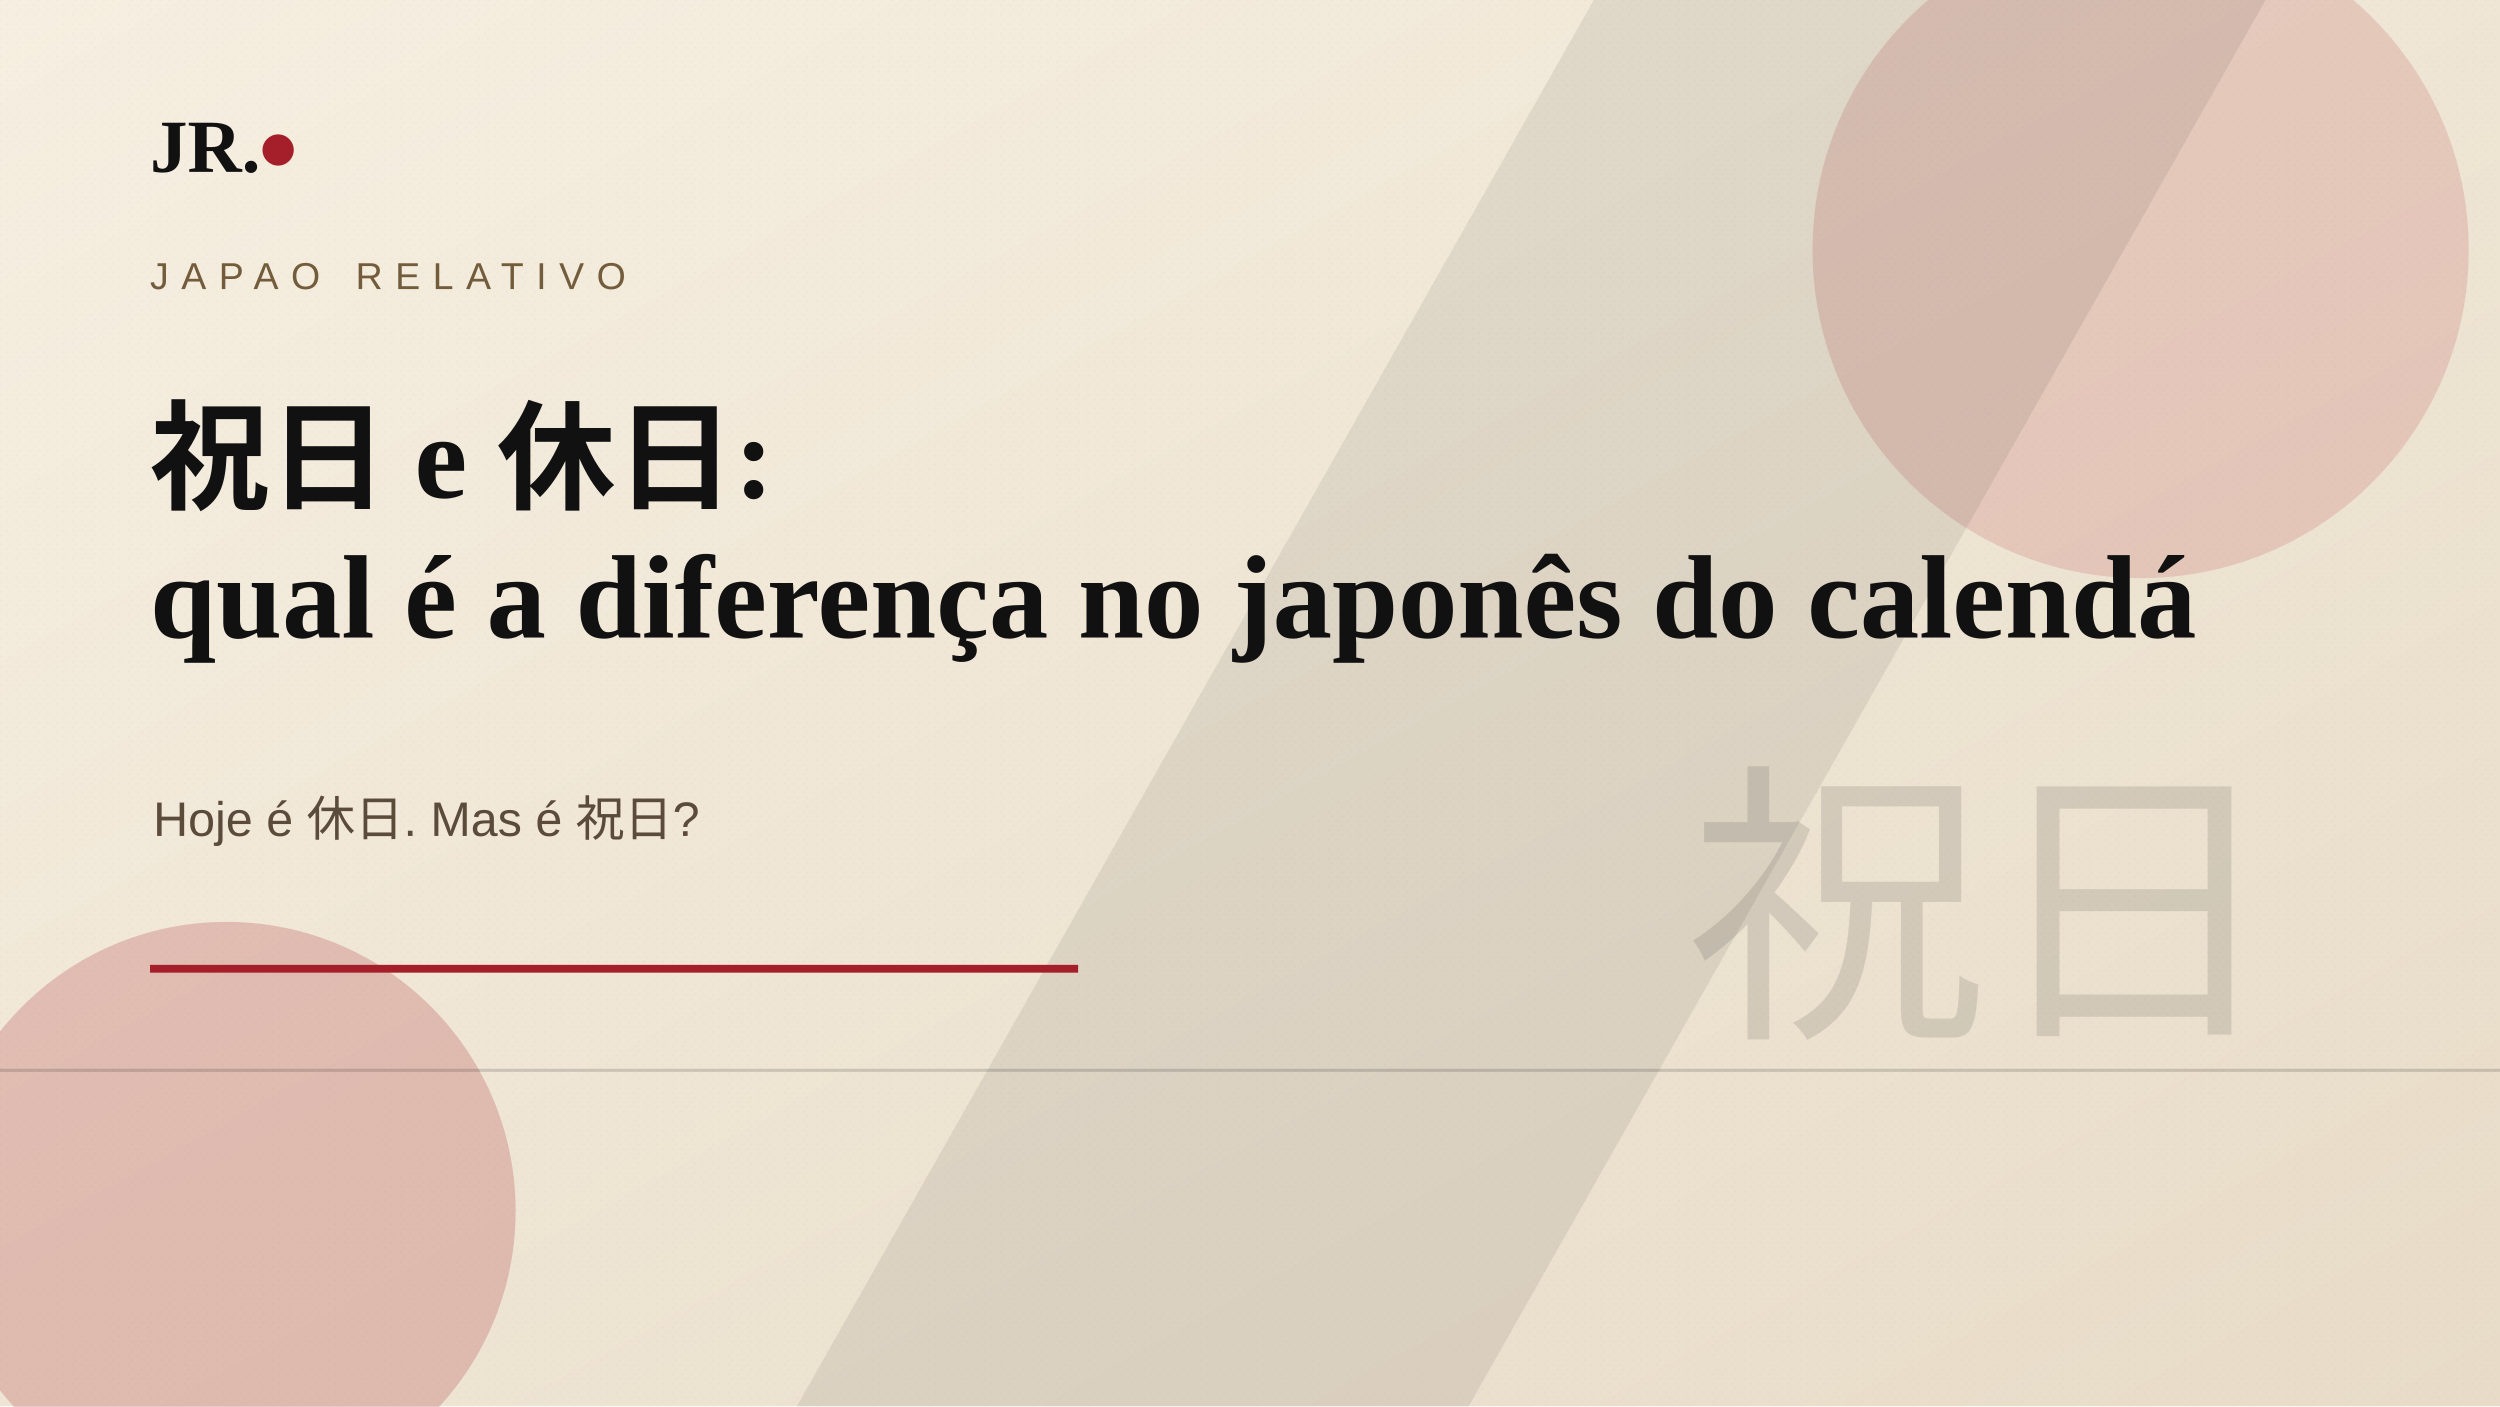
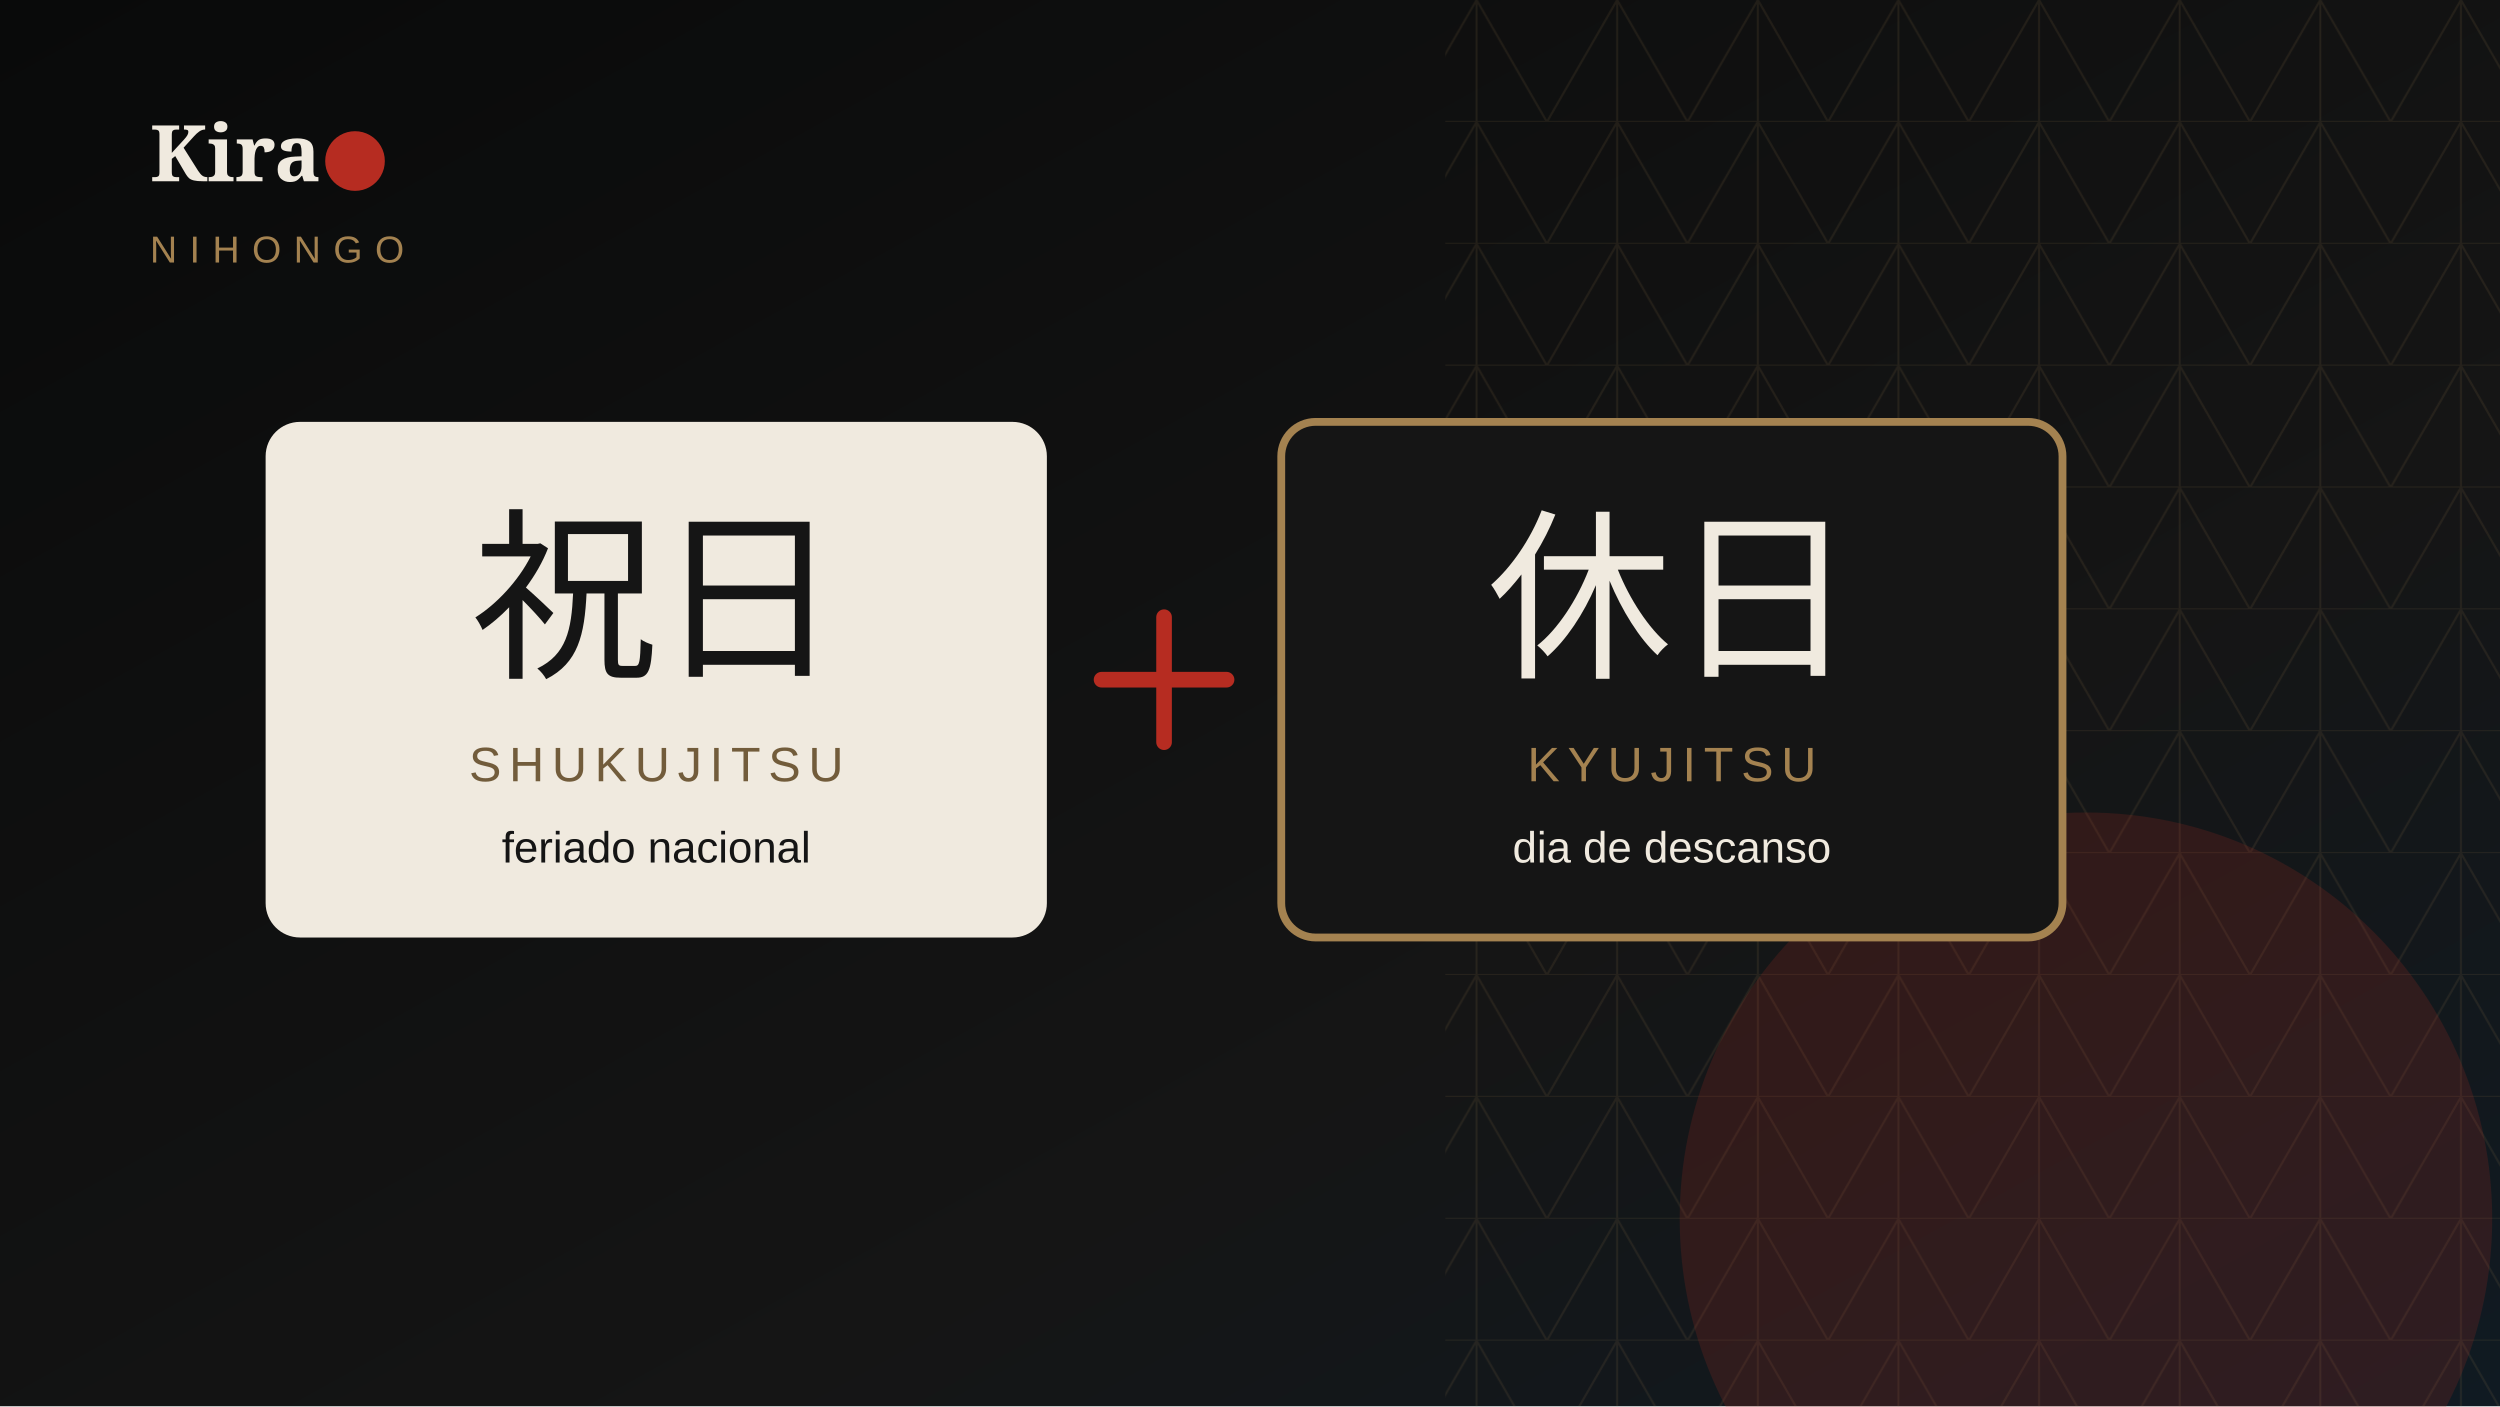
<svg xmlns="http://www.w3.org/2000/svg" viewBox="0 0 1600 900" role="img" aria-labelledby="title desc">
  <defs>
-     <linearGradient id="paper" x1="0" x2="1" y1="0" y2="1">
-       <stop offset="0" stop-color="#f6efe1" />
-       <stop offset="1" stop-color="#e8dcc8" />
+     <linearGradient id="bg" x1="0" x2="1" y1="0" y2="1">
+       <stop offset="0" stop-color="#090a0a" />
+       <stop offset=".65" stop-color="#151515" />
+       <stop offset="1" stop-color="#101a22" />
    </linearGradient>
-     <pattern id="grain" width="6" height="6" patternUnits="userSpaceOnUse">
-       <path d="M0 0h1v1H0zM4 3h1v1H4z" fill="#1a1713" opacity=".06" />
+     <pattern id="asa" width="90" height="78" patternUnits="userSpaceOnUse">
+       <path d="M45 0 90 78H0L45 0Zm0 0v78M0 78 90 78" fill="none" stroke="#a48250" stroke-width="1.4" opacity=".22" />
    </pattern>
  </defs>
-   <rect width="1600" height="900" fill="url(#paper)" />
-   <rect width="1600" height="900" fill="url(#grain)" opacity=".38" />
-   <circle cx="1370" cy="160" r="210" fill="#a51f2b" opacity=".15" />
-   <circle cx="145" cy="775" r="185" fill="#a51f2b" opacity=".22" />
-   <path d="M1020 0h430L940 900H510z" fill="#111" opacity=".08" />
-   <path d="M0 685h1600" stroke="#101010" stroke-opacity=".16" stroke-width="2" />
-   <text x="96" y="110" font-family="Georgia, 'Times New Roman', serif" font-size="48" font-weight="700" fill="#111">JR.</text>
-   <circle cx="178" cy="96" r="10" fill="#a51f2b" />
-   <text x="96" y="185" font-family="Arial, sans-serif" font-size="24" letter-spacing="8" fill="#725c3b">JAPAO RELATIVO</text>
-   <text x="96" y="320" font-family="Georgia, 'Times New Roman', serif" font-size="76" font-weight="700" fill="#111">
-     <tspan x="96" dy="0">祝日 e 休日:</tspan>
-     <tspan x="96" dy="88">qual é a diferença no japonês do calendá</tspan>
+   <rect width="1600" height="900" fill="url(#bg)" />
+   <rect x="925" y="0" width="675" height="900" fill="url(#asa)" opacity=".55" />
+   <circle cx="1335" cy="780" r="260" fill="#b62c21" opacity=".18" />
+   <text x="96" y="116" font-family="Georgia,serif" font-size="50" font-weight="700" fill="#f0eadf">Kira<tspan fill="#b62c21">●</tspan>
  </text>
-   <text x="98" y="535" font-family="Arial, sans-serif" font-size="31" fill="#5b4b3a">Hoje é 休日. Mas é 祝日?</text>
-   <text x="1080" y="650" font-family="'Hiragino Mincho ProN','Yu Mincho',serif" font-size="190" fill="#111" opacity=".12">祝日</text>
-   <line x1="96" y1="620" x2="690" y2="620" stroke="#a51f2b" stroke-width="5" />
+   <text x="96" y="168" font-family="Arial,sans-serif" font-size="24" letter-spacing="8" fill="#a48250">NIHONGO</text>
+   <g transform="translate(170 270)">
+     <rect width="500" height="330" rx="22" fill="#f0eadf" />
+     <text x="250" y="155" text-anchor="middle" font-family="'Hiragino Mincho ProN','Yu Mincho',serif" font-size="118" fill="#151515">祝日</text>
+     <text x="250" y="230" text-anchor="middle" font-family="Arial,sans-serif" font-size="31" letter-spacing="5" fill="#725c3b">SHUKUJITSU</text>
+     <text x="250" y="282" text-anchor="middle" font-family="Arial,sans-serif" font-size="28" fill="#151515">feriado nacional</text>
+   </g>
+   <g transform="translate(820 270)">
+     <rect width="500" height="330" rx="22" fill="#151515" stroke="#a48250" stroke-width="5" />
+     <text x="250" y="155" text-anchor="middle" font-family="'Hiragino Mincho ProN','Yu Mincho',serif" font-size="118" fill="#f0eadf">休日</text>
+     <text x="250" y="230" text-anchor="middle" font-family="Arial,sans-serif" font-size="31" letter-spacing="5" fill="#a48250">KYUJITSU</text>
+     <text x="250" y="282" text-anchor="middle" font-family="Arial,sans-serif" font-size="28" fill="#f0eadf">dia de descanso</text>
+   </g>
+   <path d="M705 435h80" stroke="#b62c21" stroke-width="10" stroke-linecap="round" />
+   <path d="M745 395v80" stroke="#b62c21" stroke-width="10" stroke-linecap="round" />
</svg>
